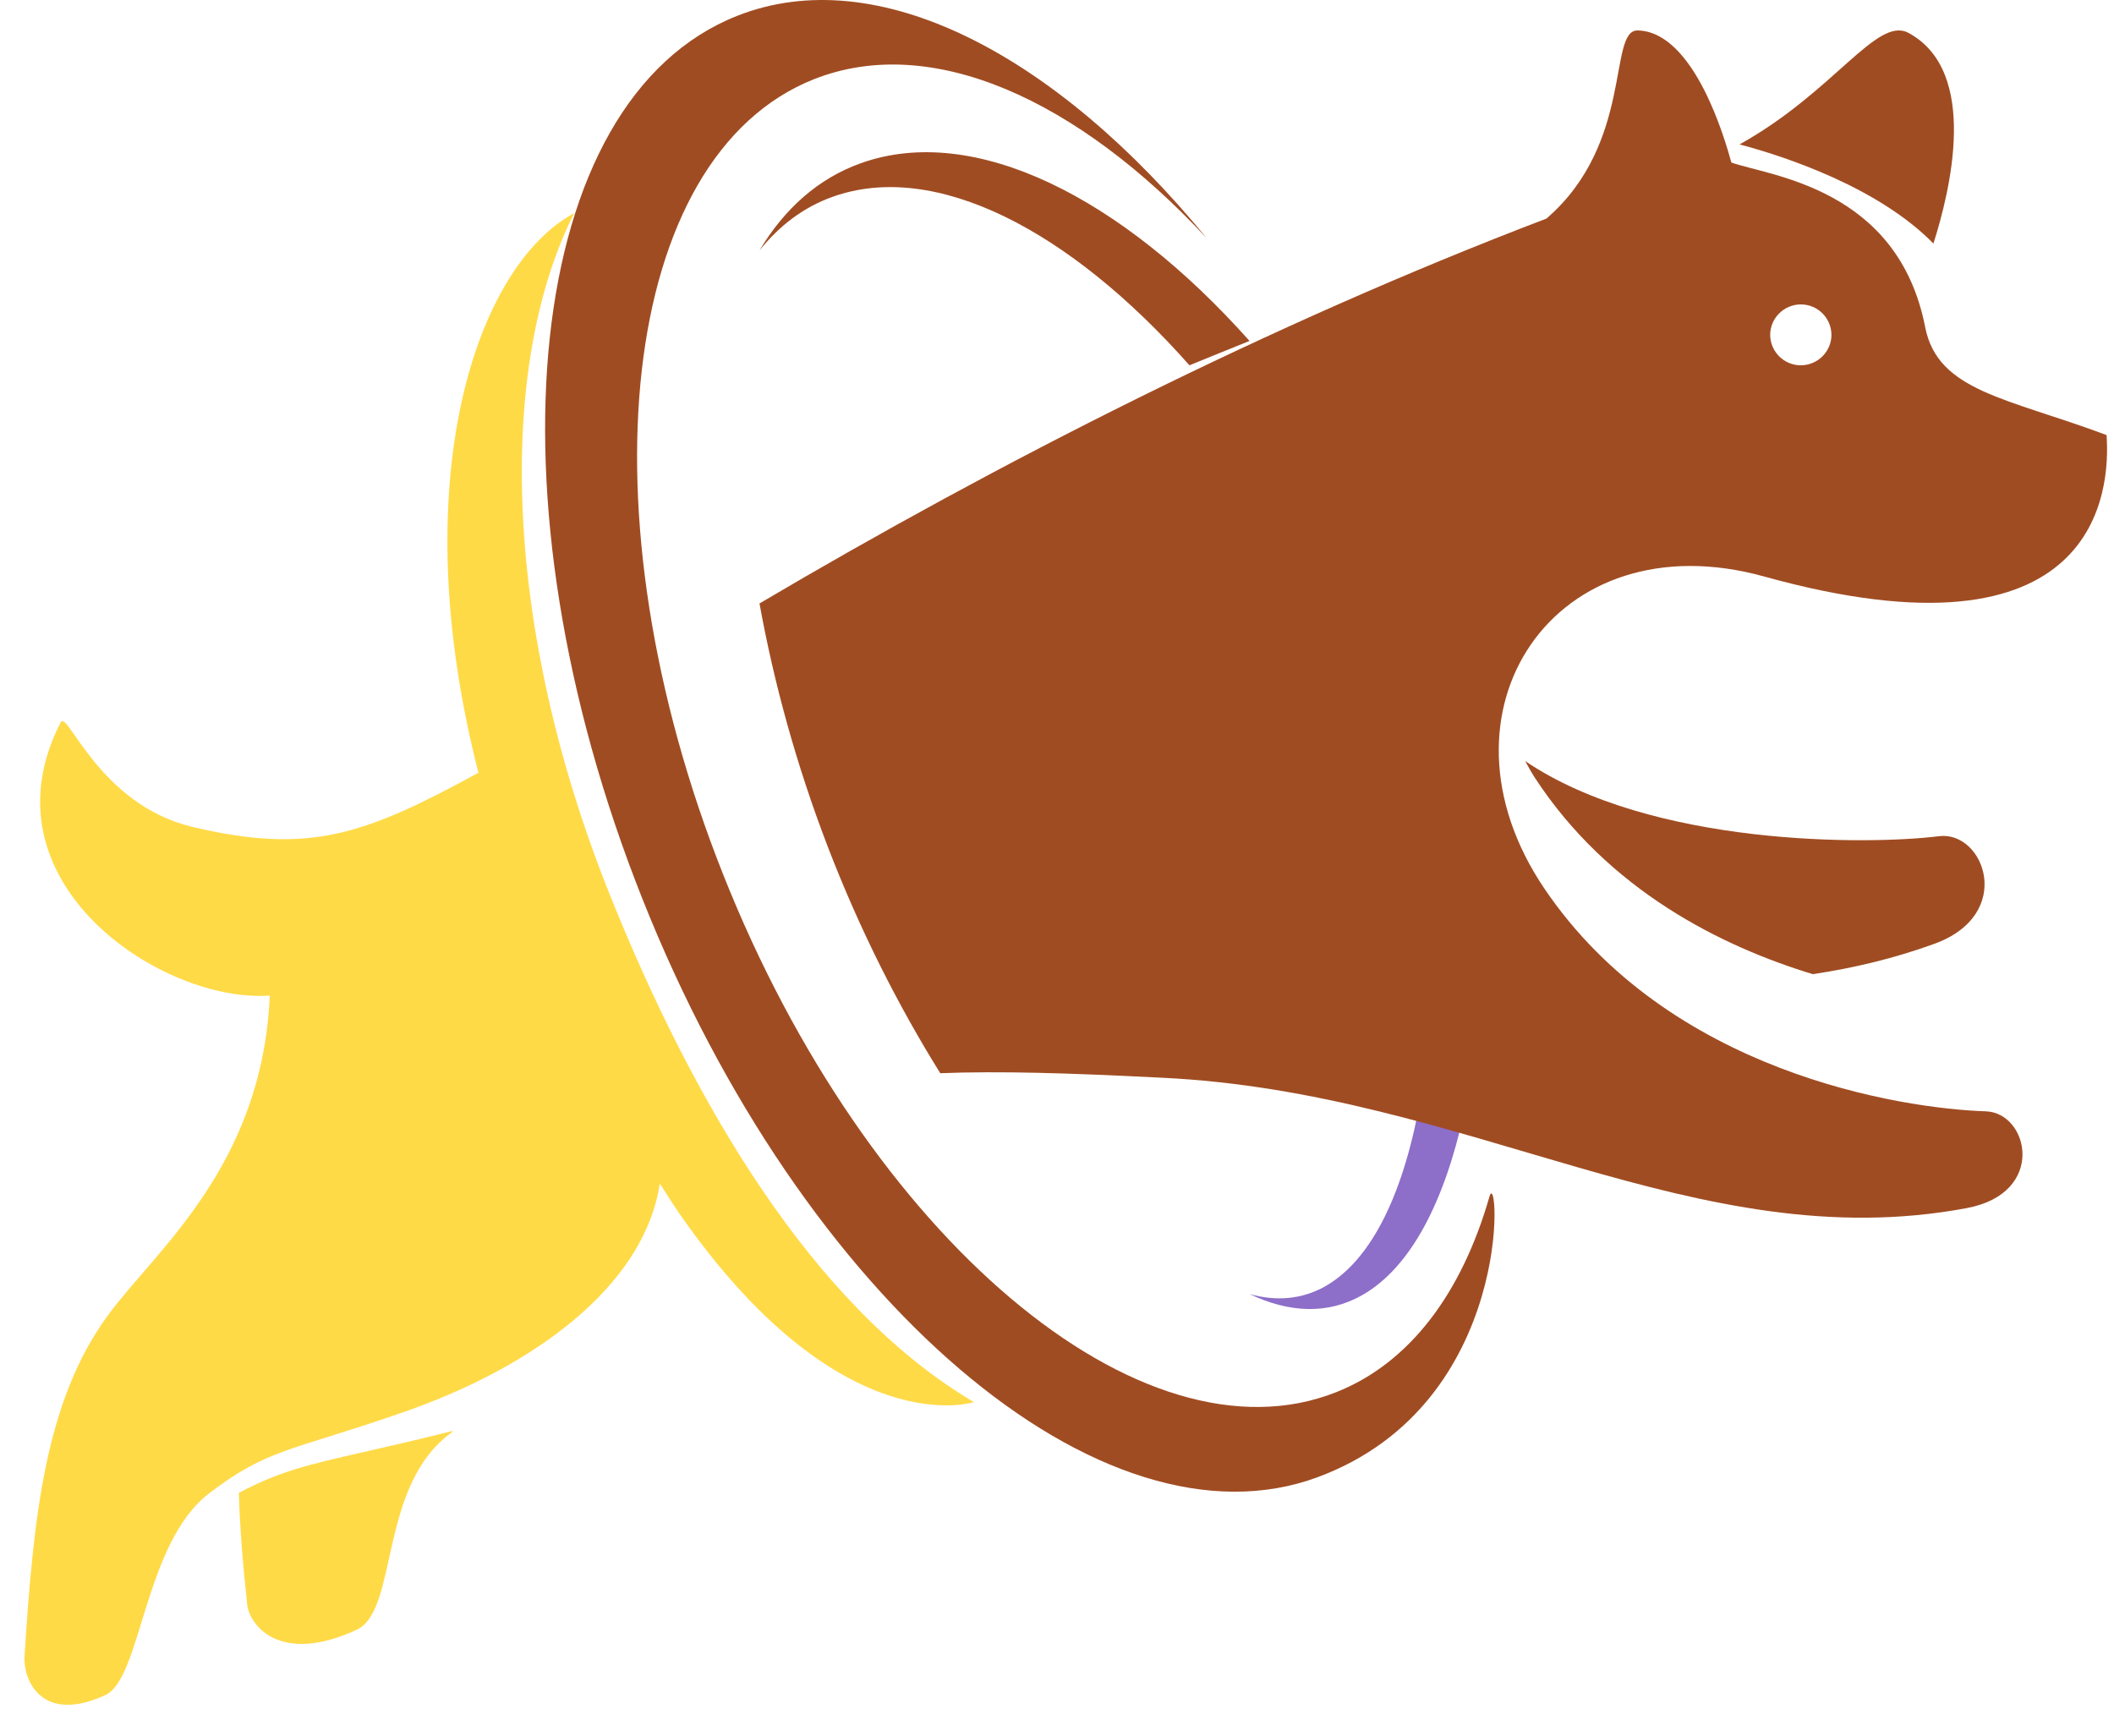
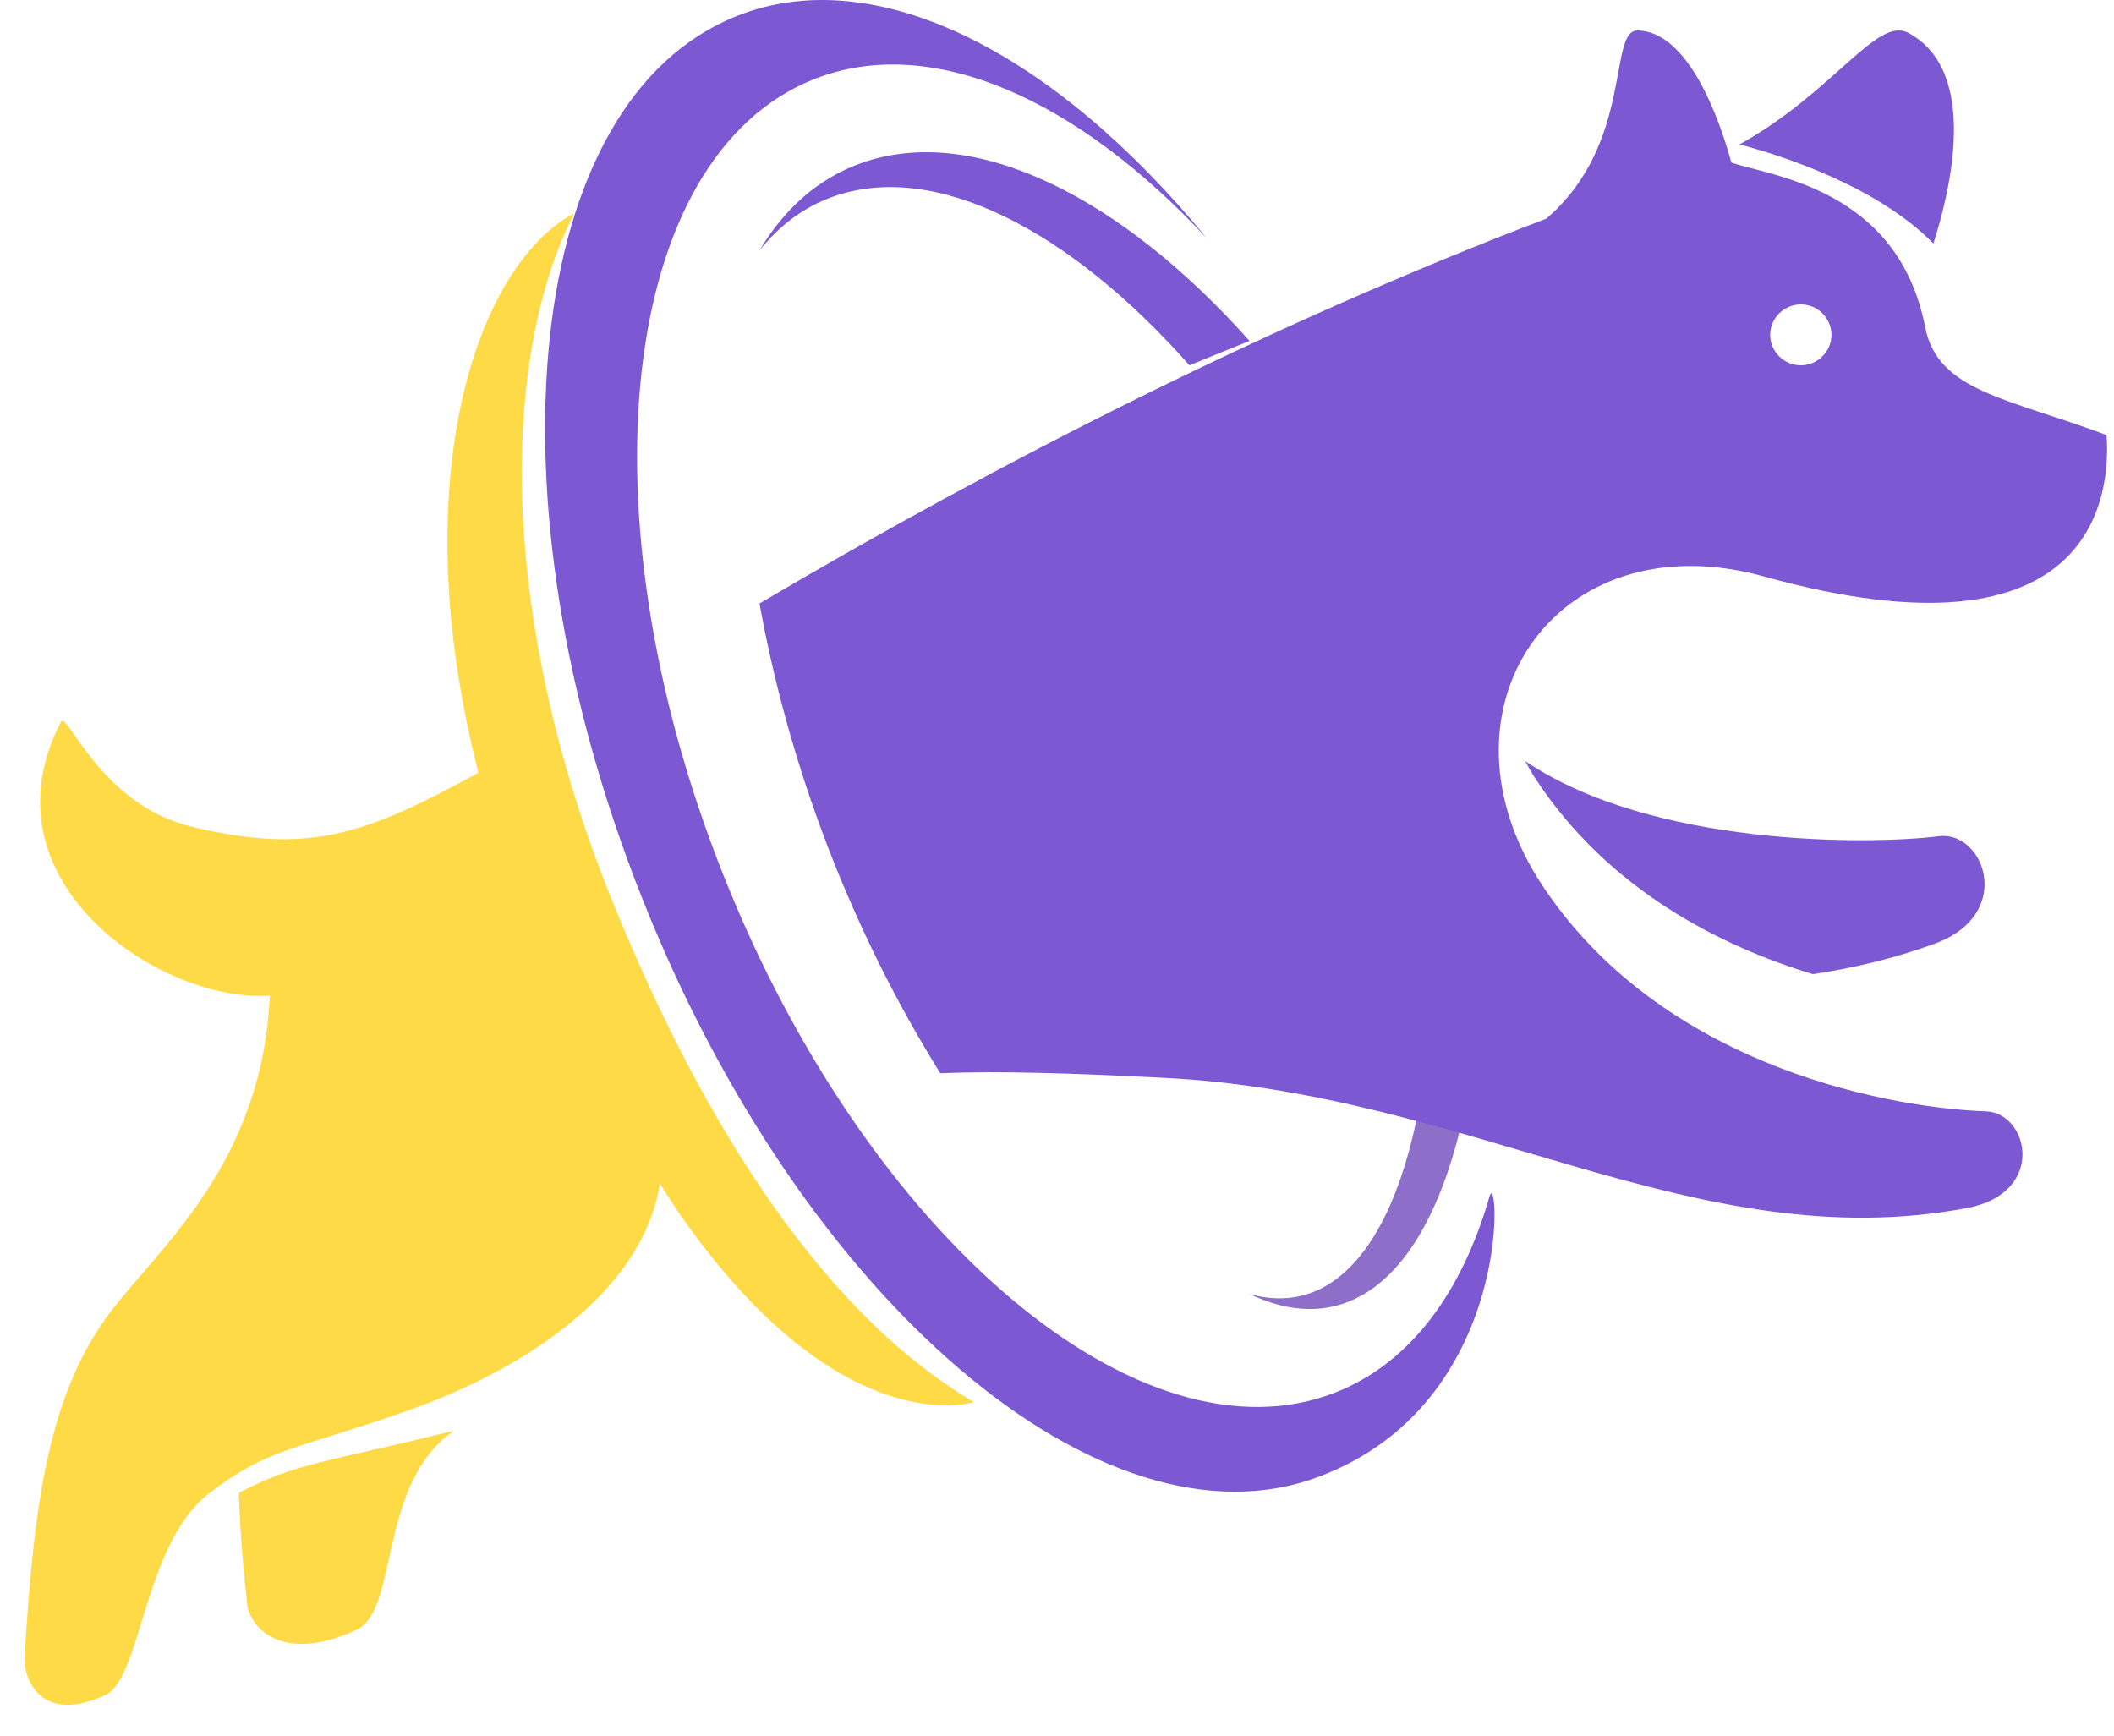
<svg xmlns="http://www.w3.org/2000/svg" width="67" height="55" viewBox="0 0 67 55" fill="none">
  <path fill-rule="evenodd" clip-rule="evenodd" d="M11.523 46.021C9.652 46.447 8.837 46.646 7.57 47.315C7.602 48.431 7.699 49.602 7.834 50.849C7.904 51.515 8.878 52.774 11.297 51.657C12.646 51.035 11.97 47.115 14.301 45.409C14.325 45.39 14.34 45.367 14.365 45.348C13.224 45.633 12.286 45.848 11.523 46.021" fill="#FFDA47" />
-   <path fill-rule="evenodd" clip-rule="evenodd" d="M61.457 26.502C59.222 26.782 52.347 26.835 48.338 24.121C48.435 24.297 48.53 24.472 48.642 24.645C50.978 28.228 54.574 29.999 57.454 30.875C58.732 30.683 60.012 30.383 61.299 29.916C63.882 28.981 62.884 26.326 61.457 26.502" fill="#A04C22" />
-   <path fill-rule="evenodd" clip-rule="evenodd" d="M26.39 6.237C29.635 5.075 33.902 7.288 37.698 11.578C38.329 11.32 38.961 11.062 39.602 10.806C35.533 6.237 30.87 3.889 27.282 5.173C25.926 5.658 24.857 6.621 24.071 7.937C24.698 7.154 25.466 6.566 26.39 6.237" fill="#A04C22" />
+   <path fill-rule="evenodd" clip-rule="evenodd" d="M61.457 26.502C59.222 26.782 52.347 26.835 48.338 24.121C48.435 24.297 48.53 24.472 48.642 24.645C50.978 28.228 54.574 29.999 57.454 30.875C58.732 30.683 60.012 30.383 61.299 29.916C63.882 28.981 62.884 26.326 61.457 26.502" fill="#7C58D3" />
+   <path fill-rule="evenodd" clip-rule="evenodd" d="M26.39 6.237C29.635 5.075 33.902 7.288 37.698 11.578C38.329 11.32 38.961 11.062 39.602 10.806C35.533 6.237 30.87 3.889 27.282 5.173C25.926 5.658 24.857 6.621 24.071 7.937C24.698 7.154 25.466 6.566 26.39 6.237" fill="#7C58D3" />
  <path fill-rule="evenodd" clip-rule="evenodd" d="M45.037 34.734C44.518 37.747 43.503 39.915 41.999 40.769C41.26 41.185 40.448 41.249 39.602 41.013C40.867 41.614 42.082 41.666 43.172 41.048C44.698 40.183 45.772 38.119 46.396 35.282C45.946 35.098 45.494 34.914 45.037 34.734" fill="#8D6EC8" />
-   <path fill-rule="evenodd" clip-rule="evenodd" d="M38.248 7.554C34.154 3.147 29.521 1.041 25.801 2.509C19.647 4.946 18.357 16.237 22.924 27.727C27.489 39.221 36.184 46.562 42.343 44.126C44.698 43.194 46.334 40.963 47.207 37.923C47.504 36.885 48.058 44.482 41.762 46.817C34.966 49.337 25.439 41.276 20.36 28.488C15.274 15.697 16.62 3.168 23.359 0.504C27.788 -1.252 33.449 1.697 38.248 7.554" fill="#A04C22" />
+   <path fill-rule="evenodd" clip-rule="evenodd" d="M38.248 7.554C34.154 3.147 29.521 1.041 25.801 2.509C19.647 4.946 18.357 16.237 22.924 27.727C27.489 39.221 36.184 46.562 42.343 44.126C44.698 43.194 46.334 40.963 47.207 37.923C47.504 36.885 48.058 44.482 41.762 46.817C34.966 49.337 25.439 41.276 20.36 28.488C15.274 15.697 16.62 3.168 23.359 0.504C27.788 -1.252 33.449 1.697 38.248 7.554" fill="#7C58D3" />
  <path fill-rule="evenodd" clip-rule="evenodd" d="M19.349 28.412C15.958 19.985 15.711 11.684 18.199 6.754C15.065 8.446 12.792 15.267 15.164 24.489C15.16 24.492 15.156 24.494 15.153 24.497C11.545 26.464 9.815 27.086 6.105 26.209C3.137 25.504 2.135 22.478 1.924 22.89C-0.683 27.96 5.142 31.804 8.55 31.553C8.315 36.966 4.932 39.625 3.42 41.687C1.438 44.391 1.059 48.049 0.778 52.496C0.73 53.218 1.296 54.667 3.344 53.721C4.485 53.191 4.557 48.921 6.624 47.333C8.501 45.891 9.253 45.991 12.831 44.741C16.893 43.323 20.416 40.775 20.911 37.513C21.193 37.945 21.465 38.384 21.768 38.798C26.78 45.779 30.866 44.438 30.866 44.438C25.748 41.414 21.965 34.914 19.349 28.412" fill="#FFDA47" />
-   <path fill-rule="evenodd" clip-rule="evenodd" d="M61.277 7.719C61.795 6.091 62.755 2.263 60.483 1.041C59.482 0.505 58.137 2.904 55.133 4.577C56.529 4.946 59.516 5.92 61.277 7.719" fill="#A04C22" />
-   <path fill-rule="evenodd" clip-rule="evenodd" d="M57.163 9.652C57.694 9.7 58.087 10.169 58.041 10.7C57.991 11.23 57.518 11.621 56.985 11.574C56.456 11.526 56.061 11.056 56.107 10.527C56.159 9.997 56.627 9.605 57.163 9.652ZM62.938 35.222C60.24 35.134 52.881 33.987 48.943 28.156C45.163 22.559 49.276 16.428 55.913 18.272C66.532 21.22 66.891 15.543 66.764 13.789C63.62 12.611 61.416 12.409 61.016 10.37C60.151 5.94 56.077 5.579 54.873 5.151C54.688 4.479 53.707 1.001 51.904 0.965C50.954 0.946 51.791 4.53 49.013 6.927C40.219 10.281 31.596 14.683 24.071 19.126C24.524 21.622 25.229 24.213 26.23 26.822C27.241 29.453 28.46 31.862 29.8 34.014C31.676 33.941 33.896 34.008 36.795 34.156C46.571 34.614 53.745 39.901 62.334 38.289C64.878 37.812 64.297 35.267 62.938 35.222V35.222Z" fill="#A04C22" />
+   <path fill-rule="evenodd" clip-rule="evenodd" d="M61.277 7.719C61.795 6.091 62.755 2.263 60.483 1.041C59.482 0.505 58.137 2.904 55.133 4.577C56.529 4.946 59.516 5.92 61.277 7.719" fill="#7C58D3" />
+   <path fill-rule="evenodd" clip-rule="evenodd" d="M57.163 9.652C57.694 9.7 58.087 10.169 58.041 10.7C57.991 11.23 57.518 11.621 56.985 11.574C56.456 11.526 56.061 11.056 56.107 10.527C56.159 9.997 56.627 9.605 57.163 9.652ZM62.938 35.222C60.24 35.134 52.881 33.987 48.943 28.156C45.163 22.559 49.276 16.428 55.913 18.272C66.532 21.22 66.891 15.543 66.764 13.789C63.62 12.611 61.416 12.409 61.016 10.37C60.151 5.94 56.077 5.579 54.873 5.151C54.688 4.479 53.707 1.001 51.904 0.965C50.954 0.946 51.791 4.53 49.013 6.927C40.219 10.281 31.596 14.683 24.071 19.126C24.524 21.622 25.229 24.213 26.23 26.822C27.241 29.453 28.46 31.862 29.8 34.014C31.676 33.941 33.896 34.008 36.795 34.156C46.571 34.614 53.745 39.901 62.334 38.289C64.878 37.812 64.297 35.267 62.938 35.222V35.222Z" fill="#7C58D3" />
</svg>
